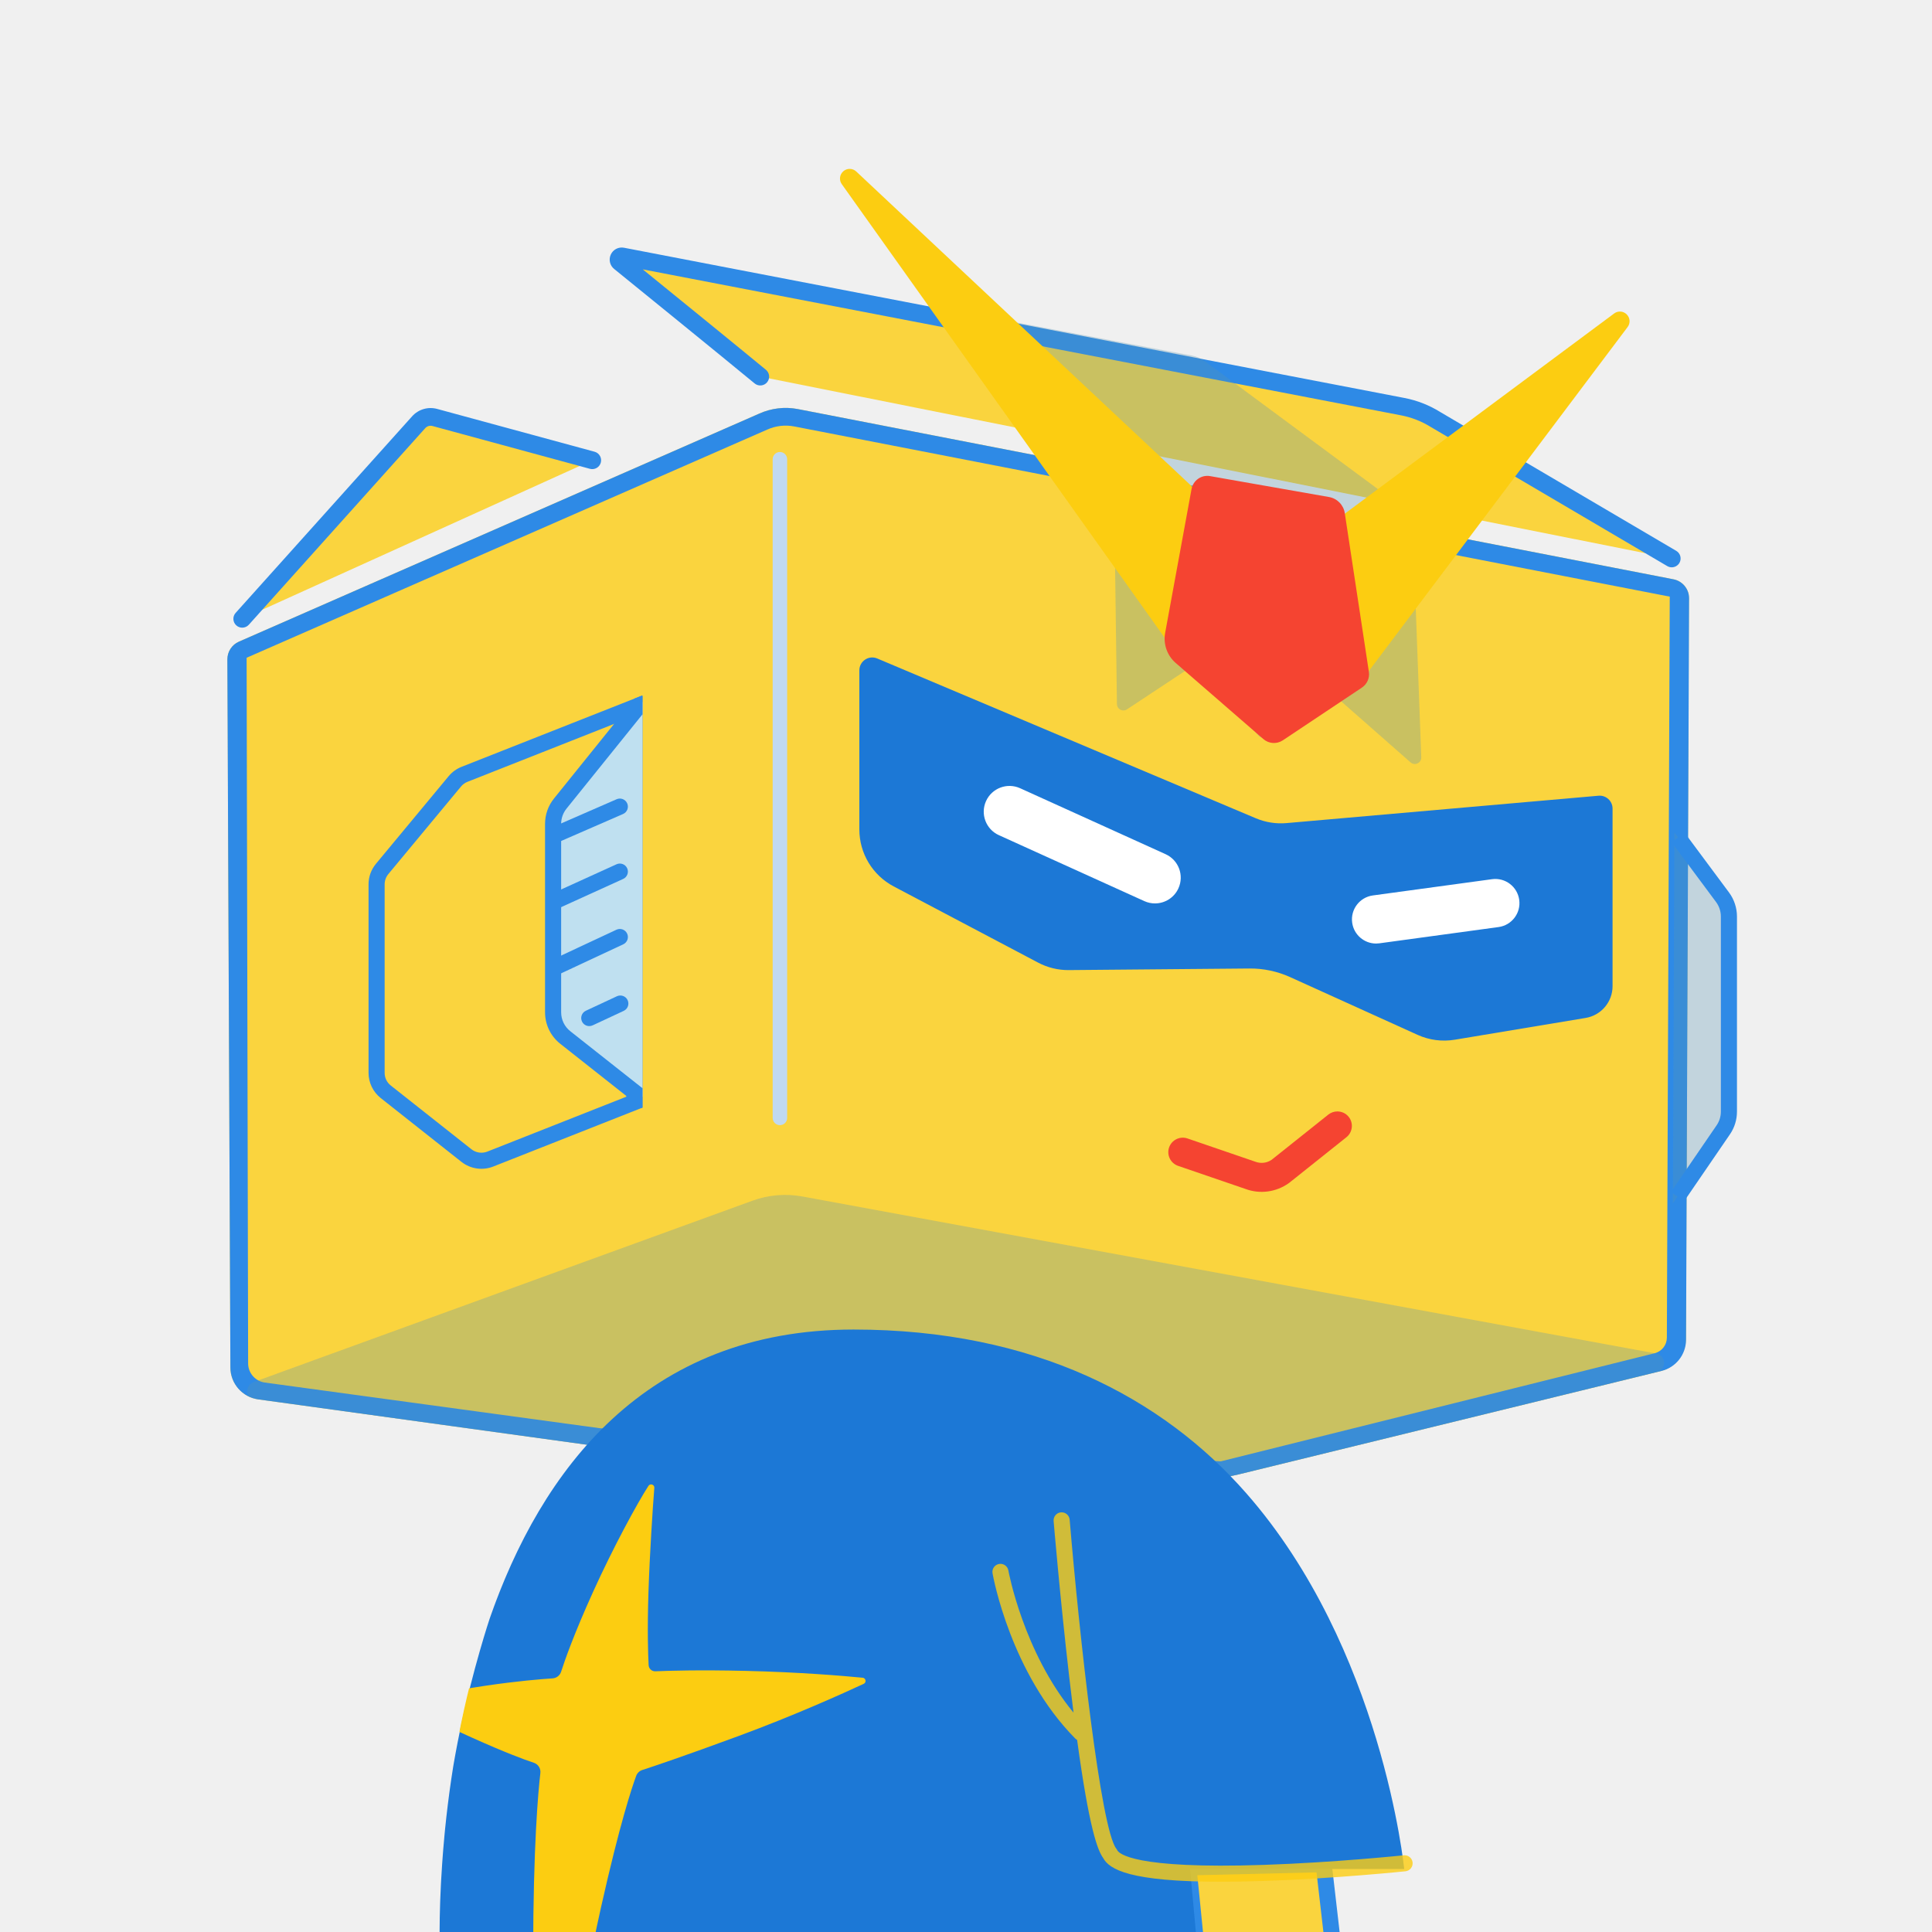
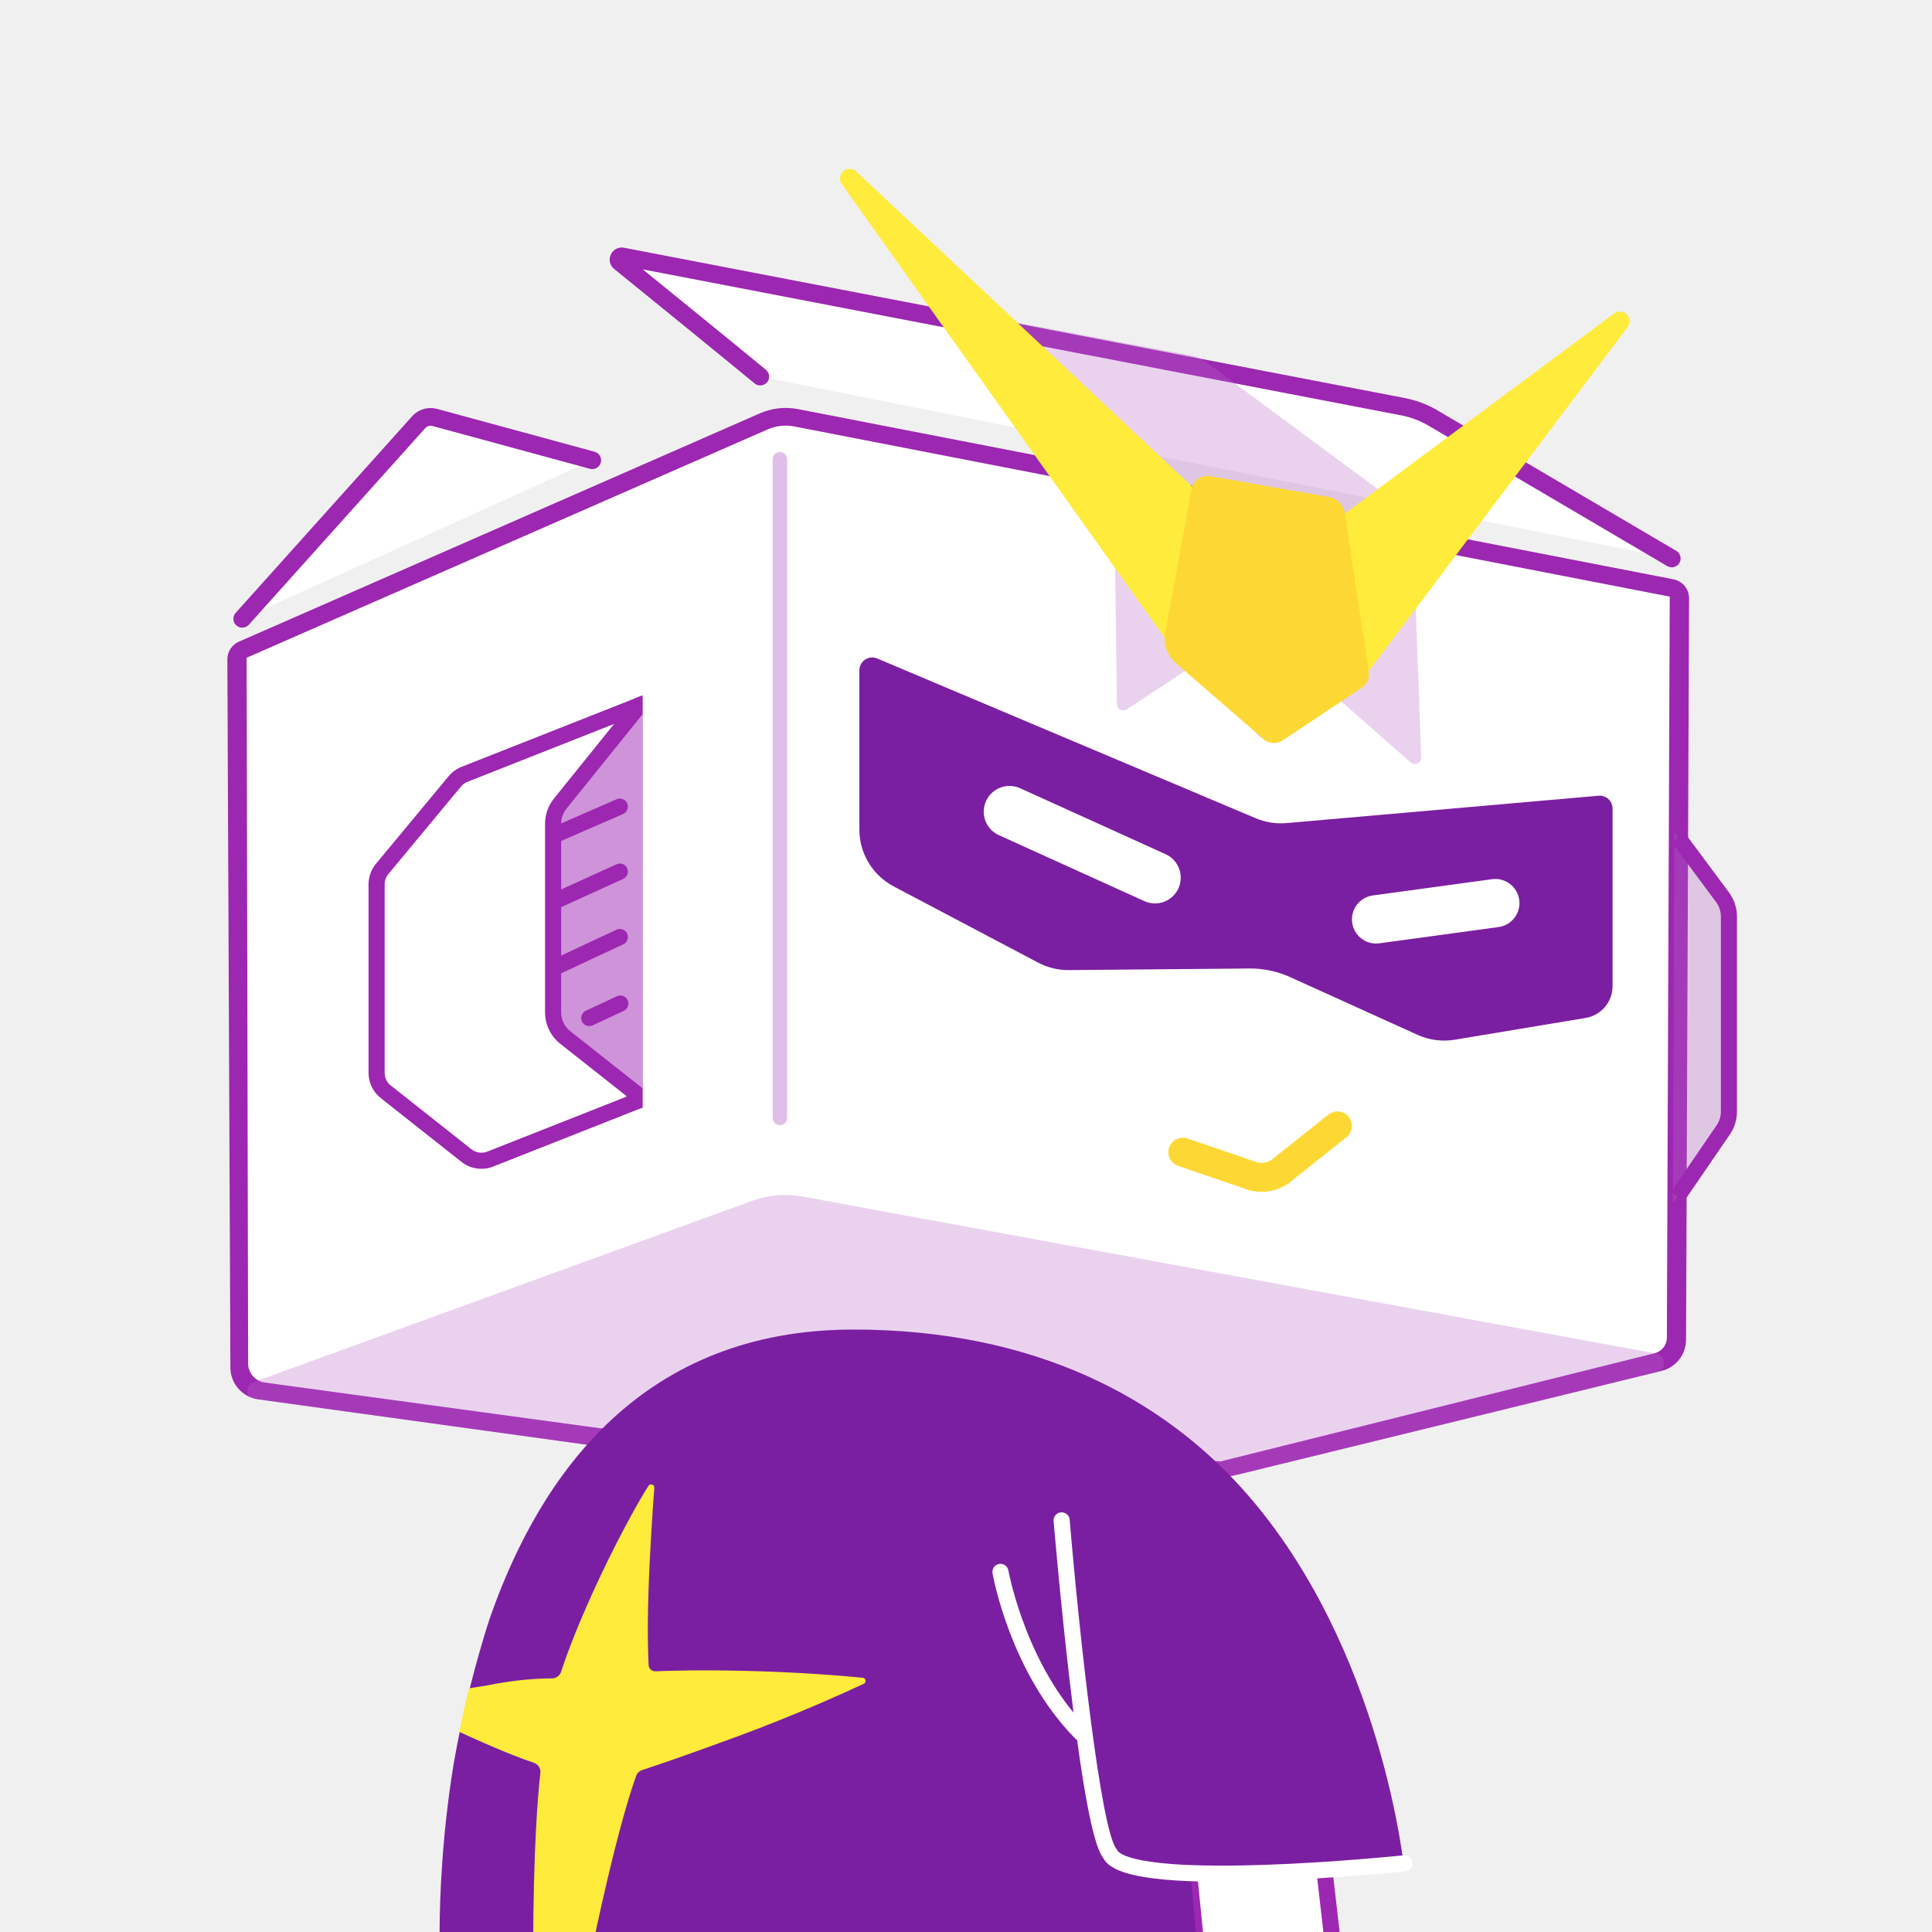
<svg xmlns="http://www.w3.org/2000/svg" xmlns:xlink="http://www.w3.org/1999/xlink" xml:space="preserve" style="enable-background:new 0 0 1200 1200;" viewBox="0 0 1200 1200" y="0px" x="0px" id="中二病" version="1.1">
  <style type="text/css">
	.st0{fill:rgba(0,0,0,0);}
	.st1{clip-path:url(#SVGID_2_);}
- 	.st2{fill:#FCCD11;opacity:0.8}
- 	.st3{fill:#2E8AE6;}
+ 	.st2{fill:#FFFFFF;}
+ 	.st3{fill:#9C27B0;} /* 紫色 */
	.st4{clip-path:url(#SVGID_4_);}
- 	.st5{opacity:0.3;clip-path:url(#SVGID_4_);fill:#5693B3;}
- 	.st6{clip-path:url(#SVGID_4_);fill:#C0D9F0;}
- 	.st7{clip-path:url(#SVGID_6_);fill:#2E8AE6;}
- 	.st8{clip-path:url(#SVGID_6_);fill:#BFE0F0;}
+ 	.st5{opacity:0.3;clip-path:url(#SVGID_4_);fill:#BA68C8;} /* 浅紫色 */
+ 	.st6{clip-path:url(#SVGID_4_);fill:#E1BEE7;} /* 更浅的紫色 */
+ 	.st7{clip-path:url(#SVGID_6_);fill:#9C27B0;} /* 紫色 */
+ 	.st8{clip-path:url(#SVGID_6_);fill:#CE93D8;} /* 浅紫色 */
	.st9{opacity:0.3;clip-path:url(#SVGID_4_);}
- 	.st10{fill-rule:evenodd;clip-rule:evenodd;fill:#5693B3;}
- 	.st11{fill:#E84A2C;}
- 	.st12{fill:#F54431;}
- 	.st13{clip-path:url(#SVGID_4_);fill:#1C78D6;}
+ 	.st10{fill-rule:evenodd;clip-rule:evenodd;fill:#BA68C8;} /* 浅紫色 */
+ 	.st11{fill:#FFEB3B;} /* 黄色 */
+ 	.st12{fill:#FDD835;} /* 深黄色 */
+ 	.st13{clip-path:url(#SVGID_4_);fill:#7B1FA2;} /* 深紫色 */
	.st14{clip-path:url(#SVGID_4_);fill:#FFFFFF;}
- 	.st15{opacity:0.3;fill:#5693B3;}
- 	.st16{fill:#FCCD11;}
- 	.st17{clip-path:url(#SVGID_8_);fill:#1C78D6;}
- 	.st18{clip-path:url(#SVGID_8_);fill:#FCCD11;}
+ 	.st15{opacity:0.3;fill:#BA68C8;} /* 浅紫色 */
+ 	.st16{fill:#FFEB3B;} /* 黄色 */
+ 	.st17{clip-path:url(#SVGID_8_);fill:#7B1FA2;} /* 深紫色 */
+ 	.st18{clip-path:url(#SVGID_8_);fill:#FFEB3B;} /* 黄色 */
</style>
  <rect height="1200" width="1200" class="st0" />
  <g>
    <defs>
      <rect height="1200" width="1200" id="SVGID_1_" />
    </defs>
    <clipPath id="SVGID_2_">
      <use style="overflow:visible;" xlink:href="#SVGID_1_" />
    </clipPath>
    <g class="st1" id="head_11_">
      <g>
        <path d="M150.45,384.36l109.59-122.09c2.53-2.81,6.42-3.96,10.07-2.97l97.76,26.58L150.45,384.36z" class="st2" />
        <path d="M150.45,389.86c-1.31,0-2.62-0.46-3.67-1.41c-2.26-2.03-2.45-5.51-0.42-7.77L255.95,258.6     c3.94-4.39,9.92-6.15,15.61-4.6l97.75,26.58c2.93,0.8,4.66,3.82,3.86,6.75s-3.81,4.66-6.75,3.86l-97.76-26.58     c-1.66-0.45-3.39,0.06-4.54,1.33L154.55,388.04C153.46,389.25,151.96,389.86,150.45,389.86z" class="st3" />
      </g>
      <g>
        <path d="M1038.34,346.87l-146.73-86.31c-6.25-3.89-13.15-6.6-20.38-7.99l-484.68-93.3c-2.08-0.4-3.27,2.28-1.59,3.56     c0,0,65.47,53.1,87.25,71.1L1038.34,346.87z" class="st2" />
        <path d="M1038.34,352.37c-0.95,0-1.91-0.25-2.78-0.76l-146.84-86.38c-5.7-3.55-11.92-5.99-18.51-7.26l-470.98-90.66     c19.55,15.88,60.31,49,76.5,62.38c2.34,1.94,2.67,5.4,0.74,7.74c-1.93,2.34-5.4,2.67-7.74,0.74     c-21.27-17.58-85.14-69.39-87.17-71.03c-2.72-2.13-3.63-5.8-2.22-8.96c1.43-3.2,4.83-4.96,8.27-4.3l484.68,93.3     c7.89,1.52,15.36,4.44,22.19,8.68l146.67,86.28c2.62,1.54,3.49,4.91,1.95,7.53C1042.06,351.4,1040.22,352.37,1038.34,352.37z" class="st3" />
      </g>
      <g>
        <defs>
          <path d="M769.43,915.76l262.55-64.24c8.92-2.18,15.21-10.16,15.25-19.34l1.89-460.54      c0.02-5.76-4.05-10.73-9.71-11.83L495.65,254.1c-8.12-1.58-16.53-0.6-24.07,2.8L148.39,398.54c-4.38,1.92-7.2,6.26-7.18,11.04      l1.89,439.86c0.04,9.96,7.4,18.36,17.26,19.73l209.23,28.89l361.67,26L769.43,915.76z" id="SVGID_3_" />
        </defs>
        <clipPath id="SVGID_4_">
          <use style="overflow:visible;" xlink:href="#SVGID_3_" />
        </clipPath>
        <g class="st4">
          <path d="M759.43,919.76l271.21-67.6c9.77-2.44,16.64-11.19,16.68-21.26l1.8-461.08c0.03-5.29-3.71-9.85-8.9-10.86      L495.65,253.1c-8.12-1.58-16.53-0.6-24.07,2.8L148.37,397.55c-4.37,1.92-7.19,6.24-7.18,11.02l0.94,438.33      c0.03,11.98,8.89,22.11,20.76,23.73l208.71,28.44L759.43,919.76z" class="st2" />
          <path d="M759.43,931.76c-0.21,0-0.43-0.01-0.64-0.02l-387.84-20.69c-0.33-0.02-0.66-0.05-0.98-0.09l-208.71-28.44      c-17.71-2.41-31.1-17.71-31.14-35.59l-0.94-438.33c-0.02-9.55,5.62-18.2,14.37-22.03l323.16-141.63      c9.84-4.42,20.64-5.67,31.23-3.61l544.57,105.86c10.85,2.11,18.68,11.66,18.61,22.72l-1.8,461.05      c-0.06,15.58-10.66,29.09-25.78,32.86l-271.21,67.6C761.38,931.64,760.41,931.76,759.43,931.76z M372.72,887.11l385.56,20.56      l269.46-67.16c4.45-1.11,7.56-5.08,7.58-9.66l1.79-460.27l-543.75-105.7c-5.71-1.11-11.54-0.43-16.85,1.96      c-0.04,0.02-0.08,0.03-0.12,0.05L153.18,408.54l0.94,438.33c0.01,5.96,4.48,11.06,10.38,11.86L372.72,887.11z" class="st3" />
        </g>
        <path d="M382.26,901.46l-223.54-31.48c-6.16-0.87-7.06-9.4-1.21-11.53l309.83-112.66     c9.96-3.64,20.72-4.54,31.14-2.61l530.2,97.52c6.18,1.14,6.64,9.82,0.61,11.6l-29.07,8.6L735.6,925.85L382.26,901.46z" class="st5" />
        <path d="M484.42,698.86c-2.49,0-4.5-2.01-4.5-4.5V285.25c0-2.49,2.01-4.5,4.5-4.5s4.5,2.01,4.5,4.5v409.11     C488.92,696.84,486.9,698.86,484.42,698.86z" class="st6" />
        <g class="st4">
          <defs>
            <path d="M228.91,549.26v117.1c0,6.12,2.8,11.9,7.6,15.69l50.1,39.6c5.59,4.42,13.12,5.53,19.75,2.91l92.7-36.6       V431.93l-112.37,44.36c-3.13,1.24-5.9,3.24-8.04,5.83l-45.12,54.37C230.54,540.08,228.91,544.59,228.91,549.26z" id="SVGID_5_" />
          </defs>
          <clipPath id="SVGID_6_">
            <use style="overflow:visible;" xlink:href="#SVGID_5_" />
          </clipPath>
          <path d="M299.04,735.95c-6.67,0-13.27-2.21-18.64-6.45l-50.1-39.6c-7.24-5.72-11.39-14.3-11.39-23.53v-117.1      c0-6.98,2.46-13.79,6.92-19.16l45.12-54.37c3.22-3.87,7.39-6.9,12.07-8.74l126.04-49.76v277.54l-99.03,39.1      C306.48,735.27,302.75,735.95,299.04,735.95z M389.05,446.63l-98.69,38.97c-1.56,0.62-2.95,1.62-4.02,2.92l-45.12,54.37      c-1.49,1.79-2.31,4.06-2.31,6.39v117.1c0,3.08,1.38,5.94,3.8,7.84l50.1,39.6c2.79,2.2,6.57,2.76,9.87,1.46l86.37-34.1V446.63z" class="st7" />
          <polygon points="343.55,503.62 343.55,637.44 411.44,691.05 516.42,649.6 516.42,389.69 397.51,436.64" class="st8" />
          <path d="M346,523c-1.93,0-3.77-1.12-4.59-3c-1.1-2.53,0.05-5.48,2.59-6.58l39-17c2.53-1.11,5.48,0.06,6.58,2.59      c1.1,2.53-0.05,5.48-2.59,6.58l-39,17C347.35,522.87,346.67,523,346,523z" class="st7" />
          <path d="M346,564.11c-1.9,0-3.72-1.09-4.55-2.93c-1.14-2.51-0.03-5.48,2.48-6.62l39-17.74      c2.51-1.14,5.48-0.03,6.62,2.48c1.14,2.51,0.03,5.48-2.48,6.62l-39,17.74C347.4,563.97,346.7,564.11,346,564.11z" class="st7" />
          <path d="M346,605.22c-1.88,0-3.68-1.07-4.53-2.88c-1.17-2.5-0.09-5.48,2.41-6.65l39-18.22      c2.5-1.17,5.48-0.09,6.65,2.41c1.17,2.5,0.09,5.48-2.41,6.65l-39,18.22C347.43,605.07,346.71,605.22,346,605.22z" class="st7" />
          <path d="M366,637.33c-1.88,0-3.69-1.07-4.53-2.89c-1.17-2.5-0.09-5.48,2.42-6.65l19.29-9      c2.5-1.16,5.48-0.09,6.65,2.42c1.17,2.5,0.09,5.48-2.42,6.65l-19.29,9C367.43,637.18,366.71,637.33,366,637.33z" class="st7" />
          <path d="M412.26,699.07l-64.21-50.71c-6.04-4.77-9.51-11.92-9.51-19.62V511.68c0-5.69,1.96-11.26,5.53-15.68      l52.67-65.38l7.79,6.27l-52.67,65.38c-2.14,2.66-3.32,6-3.32,9.41v117.07c0,4.62,2.08,8.91,5.7,11.77l64.21,50.71L412.26,699.07      z" class="st7" />
        </g>
        <g class="st4" transform="scale(1, -1) translate(0, -1382.66)">
          <path d="M830.66,689.33c-1.31,0-2.63-0.43-3.74-1.31l-35.28-28.13c-3.79-2.64-8.63-3.25-12.96-1.61      c-0.06,0.02-0.12,0.04-0.18,0.06l-41.9,14.36c-3.14,1.08-6.55-0.6-7.62-3.73c-1.07-3.13,0.6-6.55,3.73-7.62l41.82-14.33      c8.11-3.03,17.14-1.84,24.19,3.18c0.09,0.06,0.17,0.13,0.26,0.19l35.42,28.24c2.59,2.07,3.02,5.84,0.95,8.43      C834.17,688.56,832.42,689.33,830.66,689.33z" class="st11" />
          <path d="M830.66,692.33c-2.03,0-4.02-0.7-5.61-1.96l-35.2-28.07c-2.96-2.03-6.74-2.49-10.11-1.21l-0.23,0.08      l-41.94,14.37c-4.69,1.61-9.82-0.9-11.43-5.59c-1.61-4.7,0.9-9.82,5.6-11.43l41.82-14.33c8.96-3.35,19.05-2.02,26.91,3.58      c0.12,0.09,0.24,0.18,0.37,0.27l35.44,28.26c3.88,3.09,4.52,8.77,1.43,12.65C835.98,691.1,833.42,692.33,830.66,692.33z" class="st12" />
        </g>
        <path d="M992.87,494.24l-193.78,17c-6.5,0.57-13.04-0.46-19.05-2.99L544.87,409c-5.27-2.23-11.11,1.65-11.11,7.37     v98.82c0,14.84,8.21,28.45,21.33,35.38l89.74,47.35c5.86,3.09,12.39,4.68,19.02,4.62l112.16-0.99     c8.72-0.08,17.35,1.75,25.29,5.34l79.2,35.88c7.22,3.27,15.25,4.32,23.08,3.02l81.29-13.53c9.65-1.61,16.72-9.95,16.72-19.73     V502.21C1001.57,497.51,997.55,493.83,992.87,494.24z" class="st13" />
        <path d="M717.37,561.13c-2.21,0-4.46-0.46-6.6-1.43l-90.36-40.97c-8.05-3.65-11.61-13.13-7.96-21.18     c3.65-8.05,13.13-11.61,21.18-7.96l90.36,40.97c8.05,3.65,11.61,13.13,7.96,21.18C729.28,557.64,723.46,561.13,717.37,561.13z" class="st14" />
        <path d="M854.7,586.05c-7.38,0-13.82-5.45-14.84-12.98c-1.12-8.21,4.63-15.77,12.83-16.89l74.04-10.1     c8.21-1.12,15.77,4.63,16.89,12.84c1.12,8.21-4.63,15.77-12.83,16.89l-74.04,10.1C856.06,586,855.38,586.05,854.7,586.05z" class="st14" />
      </g>
      <path d="M1039.98,517.05l29.93,40.28c2.56,3.45,3.95,7.63,3.95,11.93v121.19c0,4.03-1.22,7.97-3.5,11.3l-31.32,45.75" class="st15" />
      <path d="M1046.08,746.06l-8.25-5.65l28.41-41.49c1.72-2.51,2.62-5.44,2.62-8.47V569.25c0-3.2-1.05-6.38-2.96-8.95    l-27.63-37.18l8.03-5.96l27.63,37.18c3.18,4.28,4.93,9.58,4.93,14.91v121.19c0,5.06-1.51,9.95-4.37,14.12L1046.08,746.06z" class="st3" />
      <path d="M578.3,190.31l109.92,91.48c2.24,1.9,3.53,4.69,3.53,7.63l2,147.85c0,3.19,3.55,5.09,6.21,3.34l39.32-26    c1.66-1.1,3.87-0.81,5.19,0.67l37.24,41.68c1.39,1.55,3.73,1.78,5.4,0.53l35.46-26.81c1.52-1.15,3.63-1.07,5.05,0.19l48.51,42.66    c2.65,2.33,6.79,0.34,6.64-3.18l-5.4-146.03c-0.13-2.92-1.52-5.64-3.83-7.44l-125.1-92.49c-2.43-1.79-5.22-3.01-8.19-3.57    L578.3,190.31z" class="st15" />
      <g>
        <path d="M727.68,402.16L522.85,114.39c-1.8-2.52-1.39-5.96,0.94-8c2.33-2.04,5.79-1.98,8.05,0.14l217.5,204.06     l1.51,4.47l-14.17,85.02L727.68,402.16z" class="st16" />
        <path d="M1010.4,195.29c-2.12-2.13-5.42-2.38-7.83-0.58L825.94,325.99l5.96,8.03l2.84-2.11l9.72,75.89l-3.09,4.1     l7.99,6.01l161.58-214.78C1012.75,200.72,1012.52,197.43,1010.4,195.29z" class="st16" />
        <path d="M740.09,303.76l-16.39,89.33c-1.28,6.96,1.22,14.08,6.56,18.71l54.44,47.25c3.4,2.95,8.36,3.27,12.1,0.77     l49.09-32.73c3.23-2.15,4.92-5.98,4.34-9.82l-14.96-98.54c-0.77-5.09-4.71-9.13-9.79-10.02l-73.84-12.98     C746.24,294.76,741.08,298.36,740.09,303.76z" class="st12" />
      </g>
    </g>
    <g class="st1" id="body_8_">
      <g>
        <polygon points="738.17,1159.86 743.17,1209.87 828.17,1209.87 822.17,1157.86" class="st2" />
        <path d="M833.78,1214.87h-95.14l-5.99-59.88l93.96-2.24L833.78,1214.87z M747.69,1204.87h74.86l-4.83-41.9     l-74.04,1.76L747.69,1204.87z" class="st3" />
      </g>
      <g>
        <defs>
          <path d="M739.17,1160.86l4.5,49.01h-470.5c0,0-14.15-384.08,257-384.08c112.29,0,191.89,42.5,243.72,101.46      c84.79,96.46,98.28,233.6,98.28,233.6h-149L739.17,1160.86z" id="SVGID_7_" />
        </defs>
        <clipPath id="SVGID_8_">
          <use style="overflow:visible;" xlink:href="#SVGID_7_" />
        </clipPath>
        <path d="M872.17,1160.86c0,0-13.49-137.14-98.28-233.6c-51.83-58.96-131.43-101.46-243.72-101.46     c-129.64,0-194.06,87.79-225.99,179.43c0,0-10.53,31.48-18.57,70.21c-8.04,38.73-9.65,65.79-9.65,65.79     c-3.81,40.76-2.78,68.65-2.78,68.65h470.5" class="st17" />
-         <path d="M343.21,1042.47c2.46-0.16,4.57-1.81,5.32-4.17c2.24-6.99,7.97-23.38,19.93-49.76     c12.48-27.52,27.16-54.53,34.29-65.62c1.12-1.75,3.83-0.84,3.66,1.23c-0.99,12.39-2.85,40.72-3.63,64.56     c-0.78,23.79-0.26,38.91,0.1,45.58c0.12,2.19,1.98,3.87,4.17,3.78c7.78-0.34,26.99-0.94,55.99-0.26     c33.56,0.79,60.53,3.07,72.77,4.26c2.02,0.2,2.5,2.94,0.65,3.79c-12.78,5.94-43.02,19.6-77.43,32.3     c-34.4,12.7-53.49,19.07-60.11,21.22c-1.75,0.57-3.13,1.91-3.77,3.63c-2.67,7.24-10.23,29.85-21.83,81.58     c-14.71,65.56-14.88,92.91-14.88,92.91l-20.55,139.05c0,0-6.85-117.58-6.75-203.41c0.08-66.56,3.13-100.15,4.49-111.88     c0.33-2.83-1.37-5.49-4.07-6.38c-5.89-1.94-17.8-6.33-38.56-15.67c-21.52-9.69-33.96-16.34-39.89-19.72     c-1.59-0.9-1.22-3.29,0.56-3.67c8.57-1.85,27.32-5.72,47.67-8.75C321.34,1044.11,336.35,1042.91,343.21,1042.47z" class="st18" />
+         <path d="M343.21,1042.47c2.46-0.16,4.57-1.81,5.32-4.17c2.24-6.99,7.97-23.38,19.93-49.76     c12.48-27.52,27.16-54.53,34.29-65.62c1.12-1.75,3.83-0.84,3.66,1.23c-0.99,12.39-2.85,40.72-3.63,64.56     c-0.78,23.79-0.26,38.91,0.1,45.58c0.12,2.19,1.98,3.87,4.17,3.78c7.78-0.34,26.99-0.94,55.99-0.26     c33.56,0.79,60.53,3.07,72.77,4.26c2.02,0.2,2.5,2.94,0.65,3.79c-12.78,5.94-43.02,19.6-77.43,32.3     c-34.4,12.7-53.49,19.07-60.11,21.22c-1.75,0.57-3.13,1.91-3.77,3.63c-2.67,7.24-10.23,29.85-21.83,81.58     c-14.71,65.56-14.88,92.91-14.88,92.91l-20.55,139.05c0,0-6.85-117.58-6.75-203.41c0.08-66.56,3.13-100.15,4.49-111.88     c0.33-2.83-1.37-5.49-4.07-6.38c-5.89-1.94-17.8-6.33-38.56-15.67c-21.52-9.69-33.96-16.34-39.89-19.72     c-1.59-0.9-1.22-3.29,0.56-3.67c8.57-1.85,27.32-5.72,47.67-8.75C321.34,1042.91,336.35,1042.47,343.21,1042.47z" class="st18" />
      </g>
      <path d="M877.39,1156.81c-0.29-2.75-2.75-4.73-5.49-4.45c-0.43,0.04-43.22,4.49-86.84,5.95    c-81.19,2.74-90.17-7.15-91.15-9.16l-0.23-0.48l-0.33-0.42c-9.67-12.39-22.89-131.91-28.96-204.34c-0.23-2.75-2.65-4.79-5.4-4.57    c-2.75,0.23-4.8,2.65-4.57,5.4c0.04,0.47,4.02,47.85,9.69,96.84c0.92,7.94,1.81,15.31,2.67,22.16    c-31.18-37.76-40.37-87.75-40.46-88.29c-0.48-2.72-3.08-4.53-5.79-4.05c-2.72,0.48-4.53,3.07-4.05,5.79    c0.45,2.52,11.36,62.15,51.37,102.64c0.35,0.35,0.75,0.62,1.16,0.85c7.46,54.64,12.65,68.44,16.14,73.29    c3.84,7.17,16.57,14.82,73.18,14.81c8.1,0,17.1-0.16,27.1-0.49c43.97-1.48,87.06-5.96,87.5-6    C875.69,1162.01,877.68,1159.55,877.39,1156.81z" class="st2" />
    </g>
  </g>
</svg>
